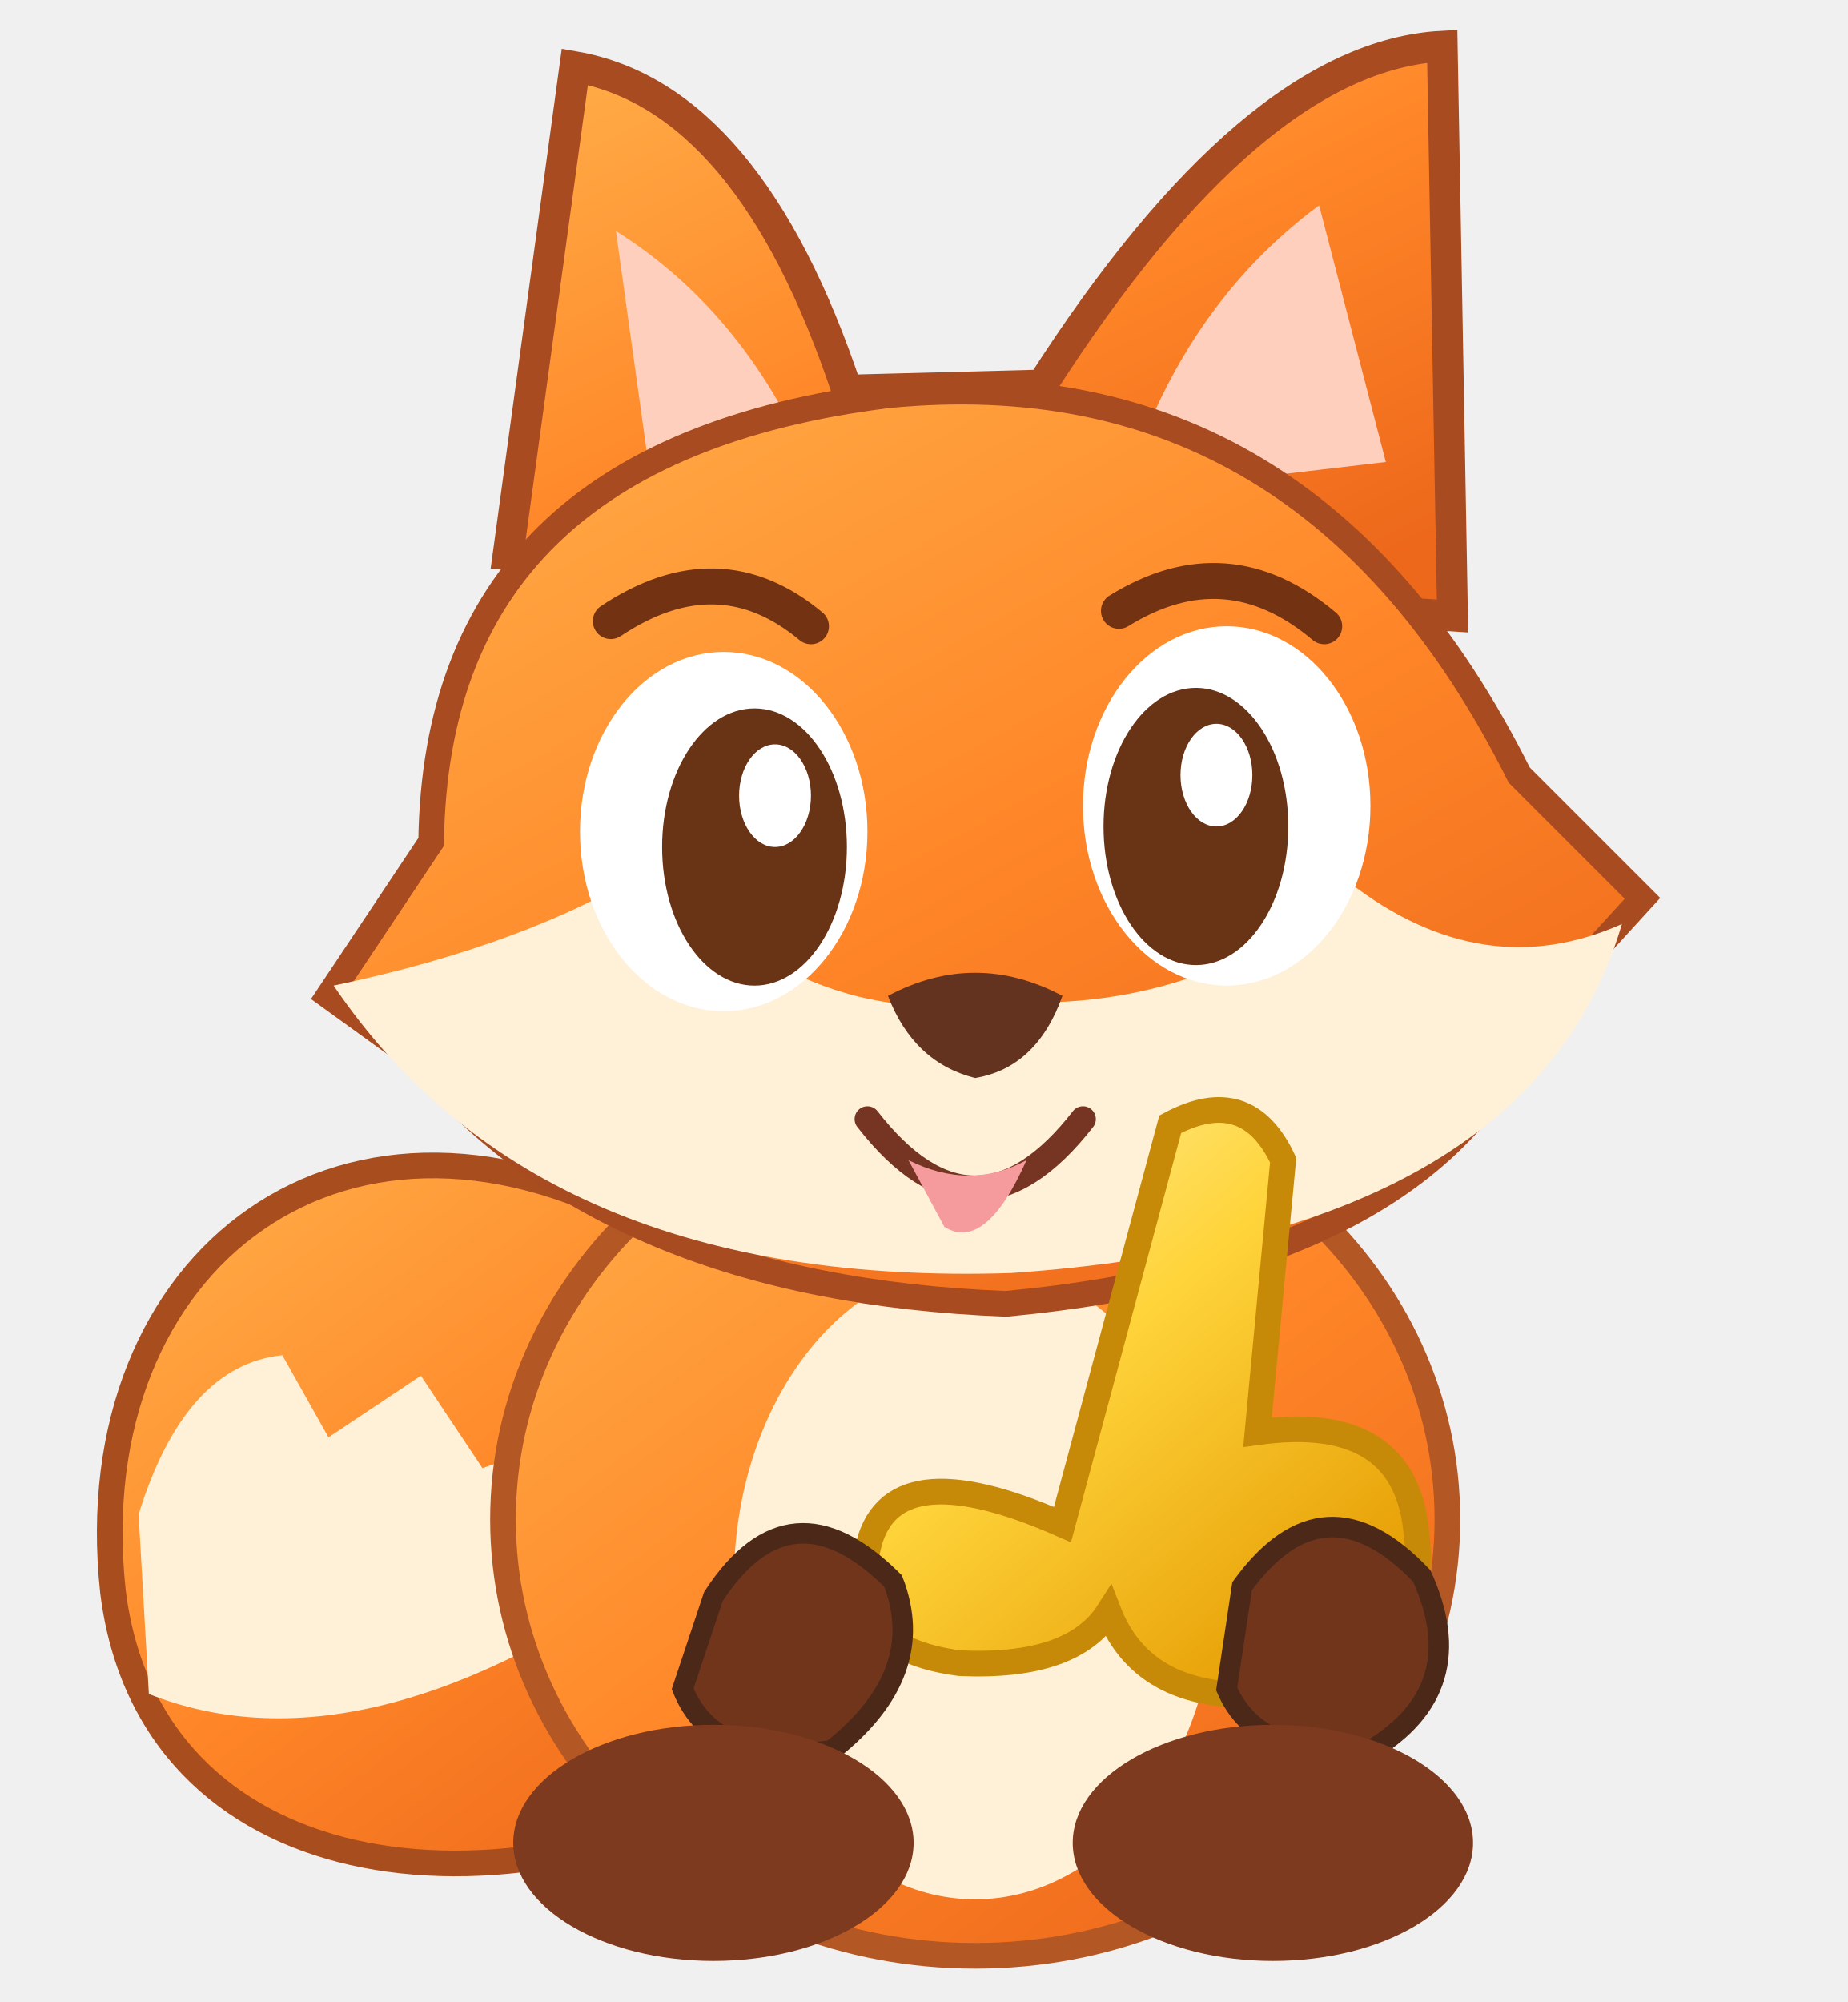
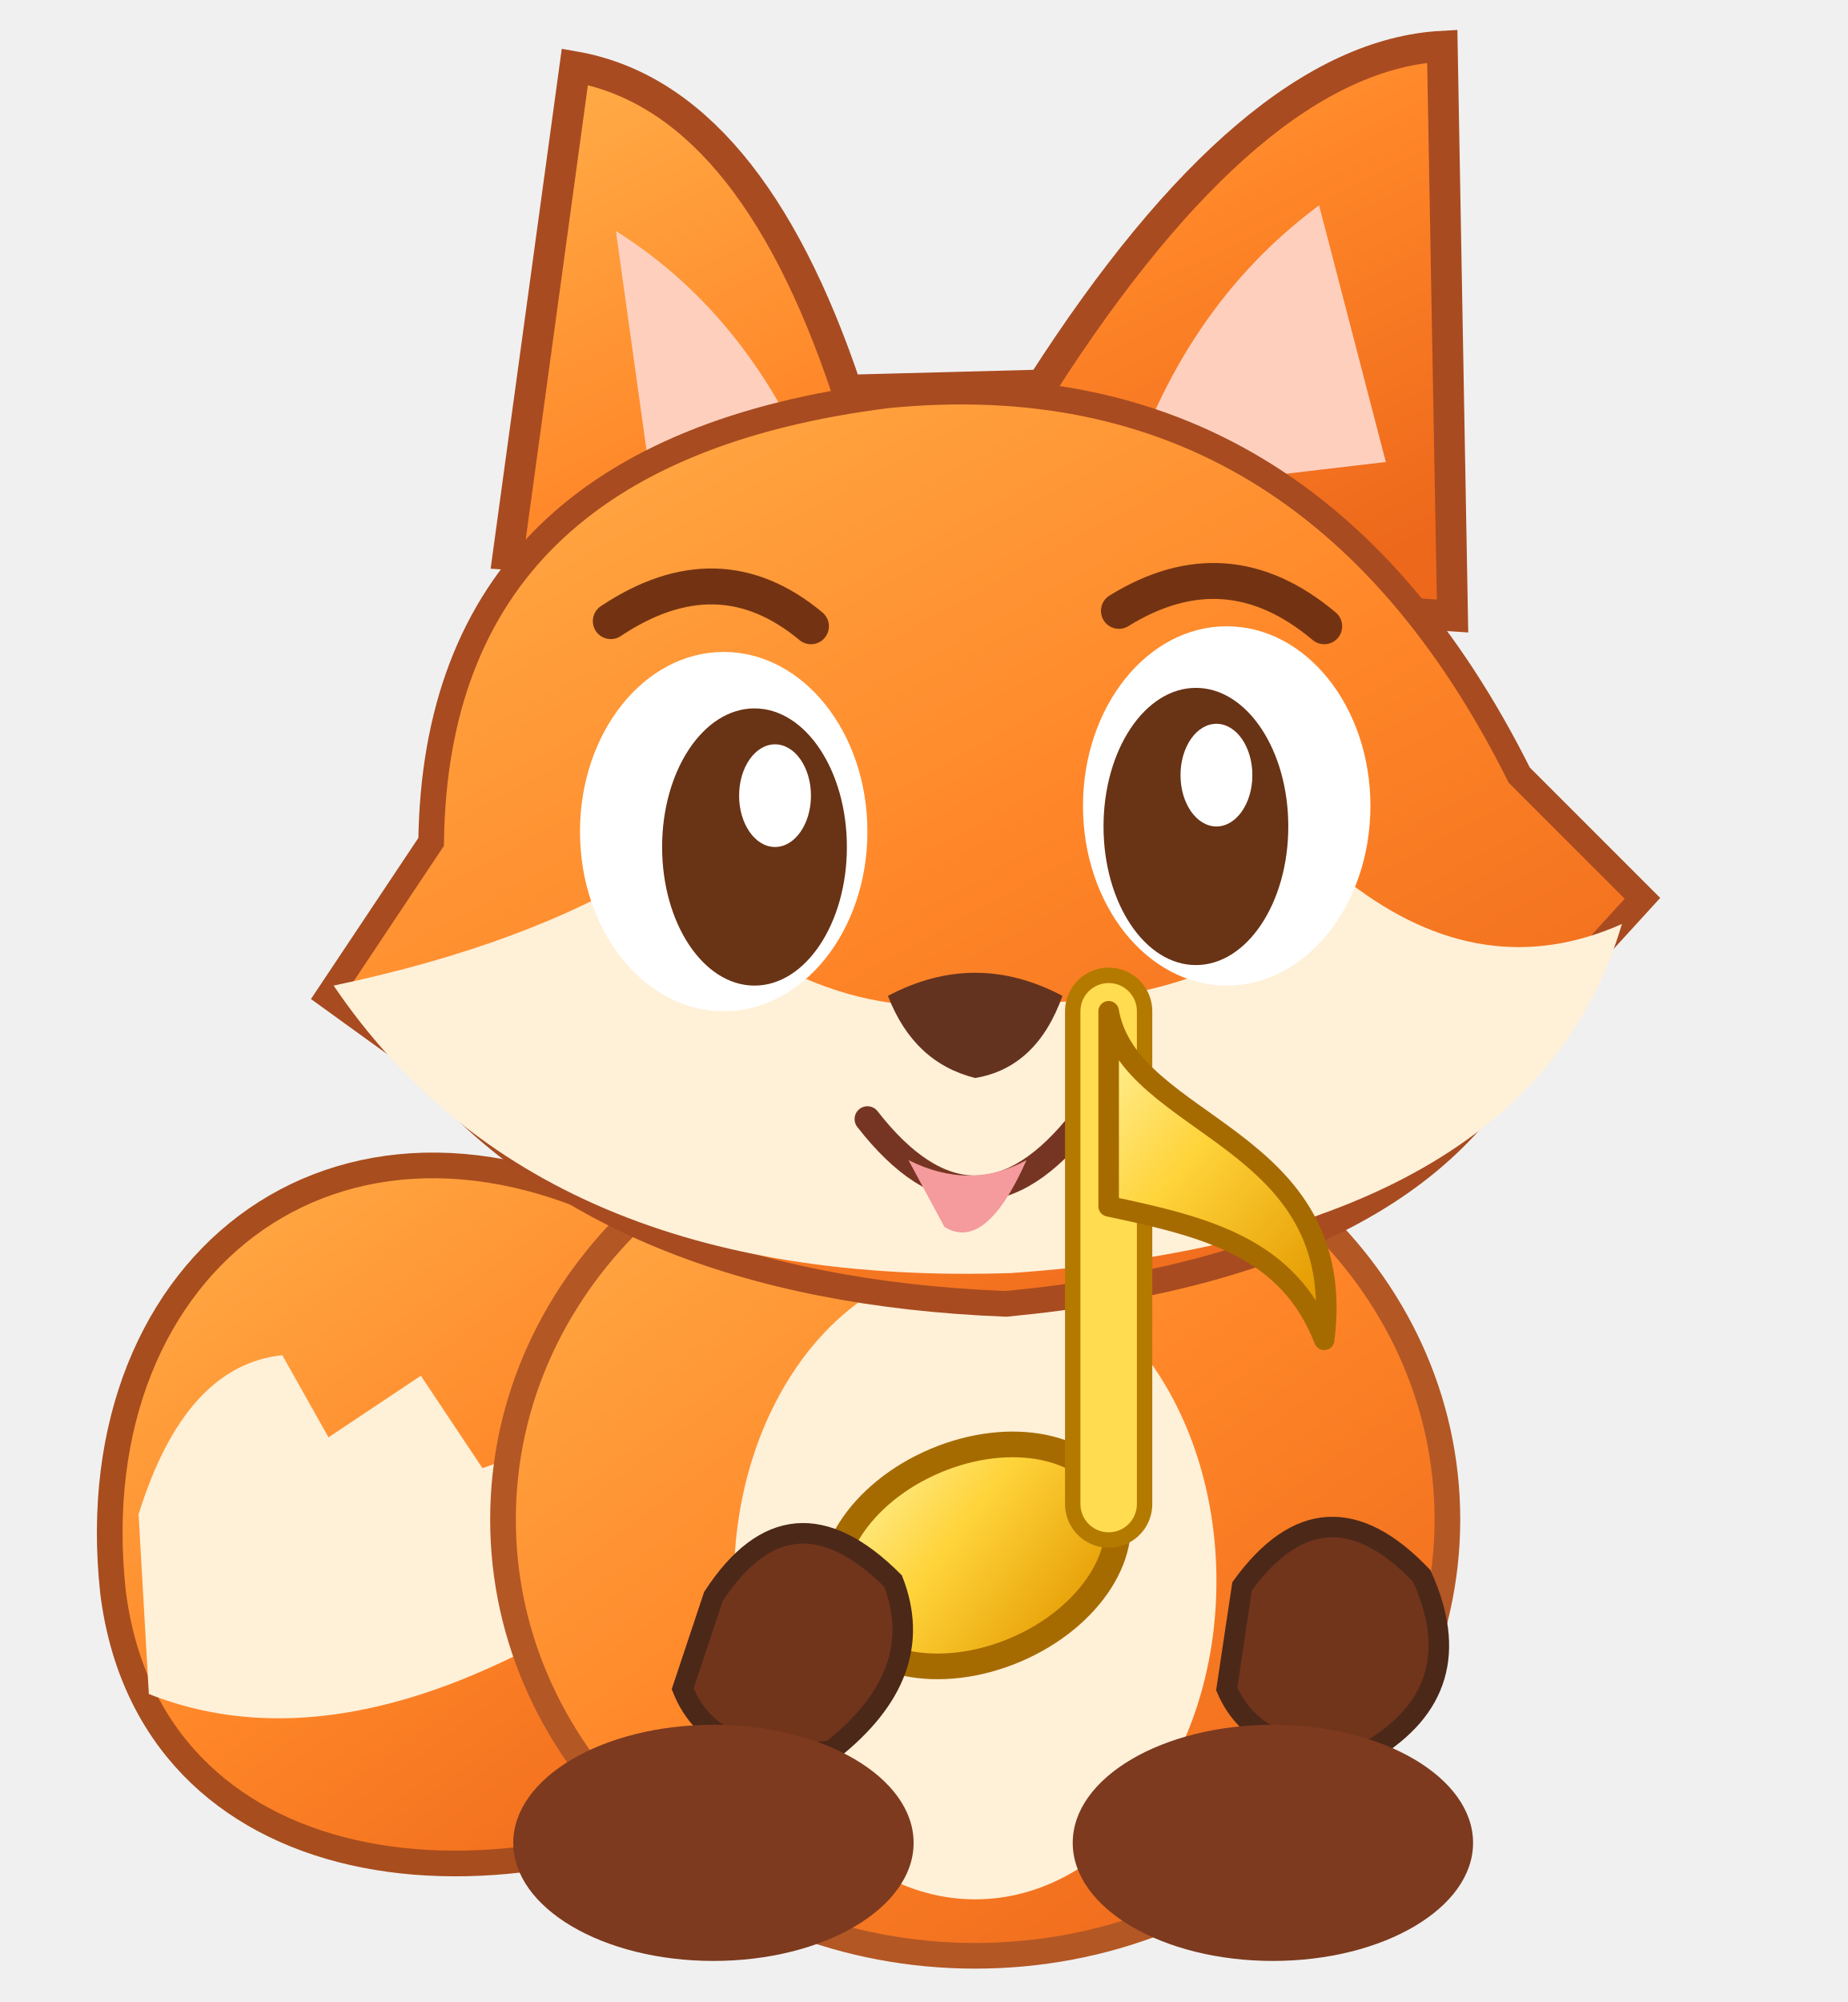
<svg xmlns="http://www.w3.org/2000/svg" viewBox="0 0 360 390" role="img" aria-label="Orange fox holding a golden musical note">
  <defs>
    <linearGradient id="fur" x2=".8" y2="1">
      <stop stop-color="#ffb04a" />
      <stop offset=".55" stop-color="#ff8628" />
      <stop offset="1" stop-color="#ed681b" />
    </linearGradient>
    <linearGradient id="gold" x2=".8" y2="1">
      <stop stop-color="#fff3a3" />
      <stop offset=".45" stop-color="#ffd43b" />
      <stop offset="1" stop-color="#e49a00" />
    </linearGradient>
  </defs>
  <path d="M128 240C68 205 15 245 22 310C29 367 96 377 153 345L170 291Z" fill="url(#fur)" stroke="#a84d1e" stroke-width="5" />
  <path d="M27 295Q36 266 55 264L64 280L82 268L94 286L114 279L132 303Q72 347 29 330Z" fill="#fff0d8" />
  <ellipse cx="190" cy="296" rx="92" ry="85" fill="url(#fur)" stroke="#b35725" stroke-width="5" />
  <ellipse cx="190" cy="308" rx="47" ry="62" fill="#fff0d8" />
  <path d="M99 108L112 13Q146 19 165 76L203 75Q244 11 281 9L283 120Z" fill="url(#fur)" stroke="#a94b21" stroke-width="6" />
  <path d="M120 45L126 88L160 96Q147 62 120 45ZM257 40Q230 60 219 96L270 90Z" fill="#ffcfbe" />
  <path d="M84 164Q85 88 173 77Q255 69 296 151L320 175L299 198Q280 246 196 254Q119 251 82 207L64 194Z" fill="url(#fur)" stroke="#a84b20" stroke-width="5" />
  <path d="M65 192Q103 184 127 169Q158 201 193 195Q234 198 263 172Q289 192 316 180Q298 241 197 248Q105 251 65 192Z" fill="#fff0d8" />
  <ellipse cx="141" cy="162" rx="28" ry="35" fill="white" />
  <ellipse cx="239" cy="157" rx="28" ry="35" fill="white" />
  <ellipse cx="147" cy="165" rx="18" ry="27" fill="#693315" />
  <ellipse cx="233" cy="161" rx="18" ry="27" fill="#693315" />
  <ellipse cx="151" cy="155" rx="7" ry="10" fill="white" />
  <ellipse cx="237" cy="151" rx="7" ry="10" fill="white" />
  <path d="M119 121Q140 107 158 122M218 119Q239 106 258 122" stroke="#733313" stroke-width="7" stroke-linecap="round" fill="none" />
  <path d="M173 194Q190 185 207 194Q202 208 190 210Q178 207 173 194Z" fill="#64331f" />
  <path d="M169 218Q190 245 211 218" stroke="#763522" stroke-width="5" fill="none" stroke-linecap="round" />
  <path d="M177 226Q189 232 200 226Q192 244 184 239Z" fill="#f59a9d" />
-   <path d="M207 297L228 219Q243 211 250 226L245 279Q274 275 276 299Q279 324 248 330Q223 332 216 314Q209 325 187 324Q164 321 169 302Q173 282 207 297Z" fill="url(#gold)" stroke="#c78a08" stroke-width="5" />
+   <g transform="translate(0 -4)">
+     <ellipse cx="190" cy="307" rx="29" ry="20" transform="rotate(-23 190 307)" fill="url(#gold)" stroke="#a66b00" stroke-width="5" />
+     <path d="M216 297 L216 201" stroke="#b47a00" stroke-width="17" stroke-linecap="round" />
+     <path d="M216 297 L216 201" stroke="#ffdc50" stroke-width="11" stroke-linecap="round" />
+     <path d="M216 201 C220 224 263 225 258 265 C251 247 235 243 216 239 Z" fill="url(#gold)" stroke="#a66b00" stroke-width="4" stroke-linejoin="round" />
+   </g>
  <path d="M139 311Q154 288 174 308Q181 326 162 341Q139 344 133 329ZM242 309Q258 287 277 307Q287 329 267 341Q245 343 239 329Z" fill="#71351c" stroke="#4c2819" stroke-width="4" />
  <ellipse cx="139" cy="359" rx="39" ry="23" fill="#7d3a1f" />
  <ellipse cx="248" cy="359" rx="39" ry="23" fill="#7d3a1f" />
</svg>
